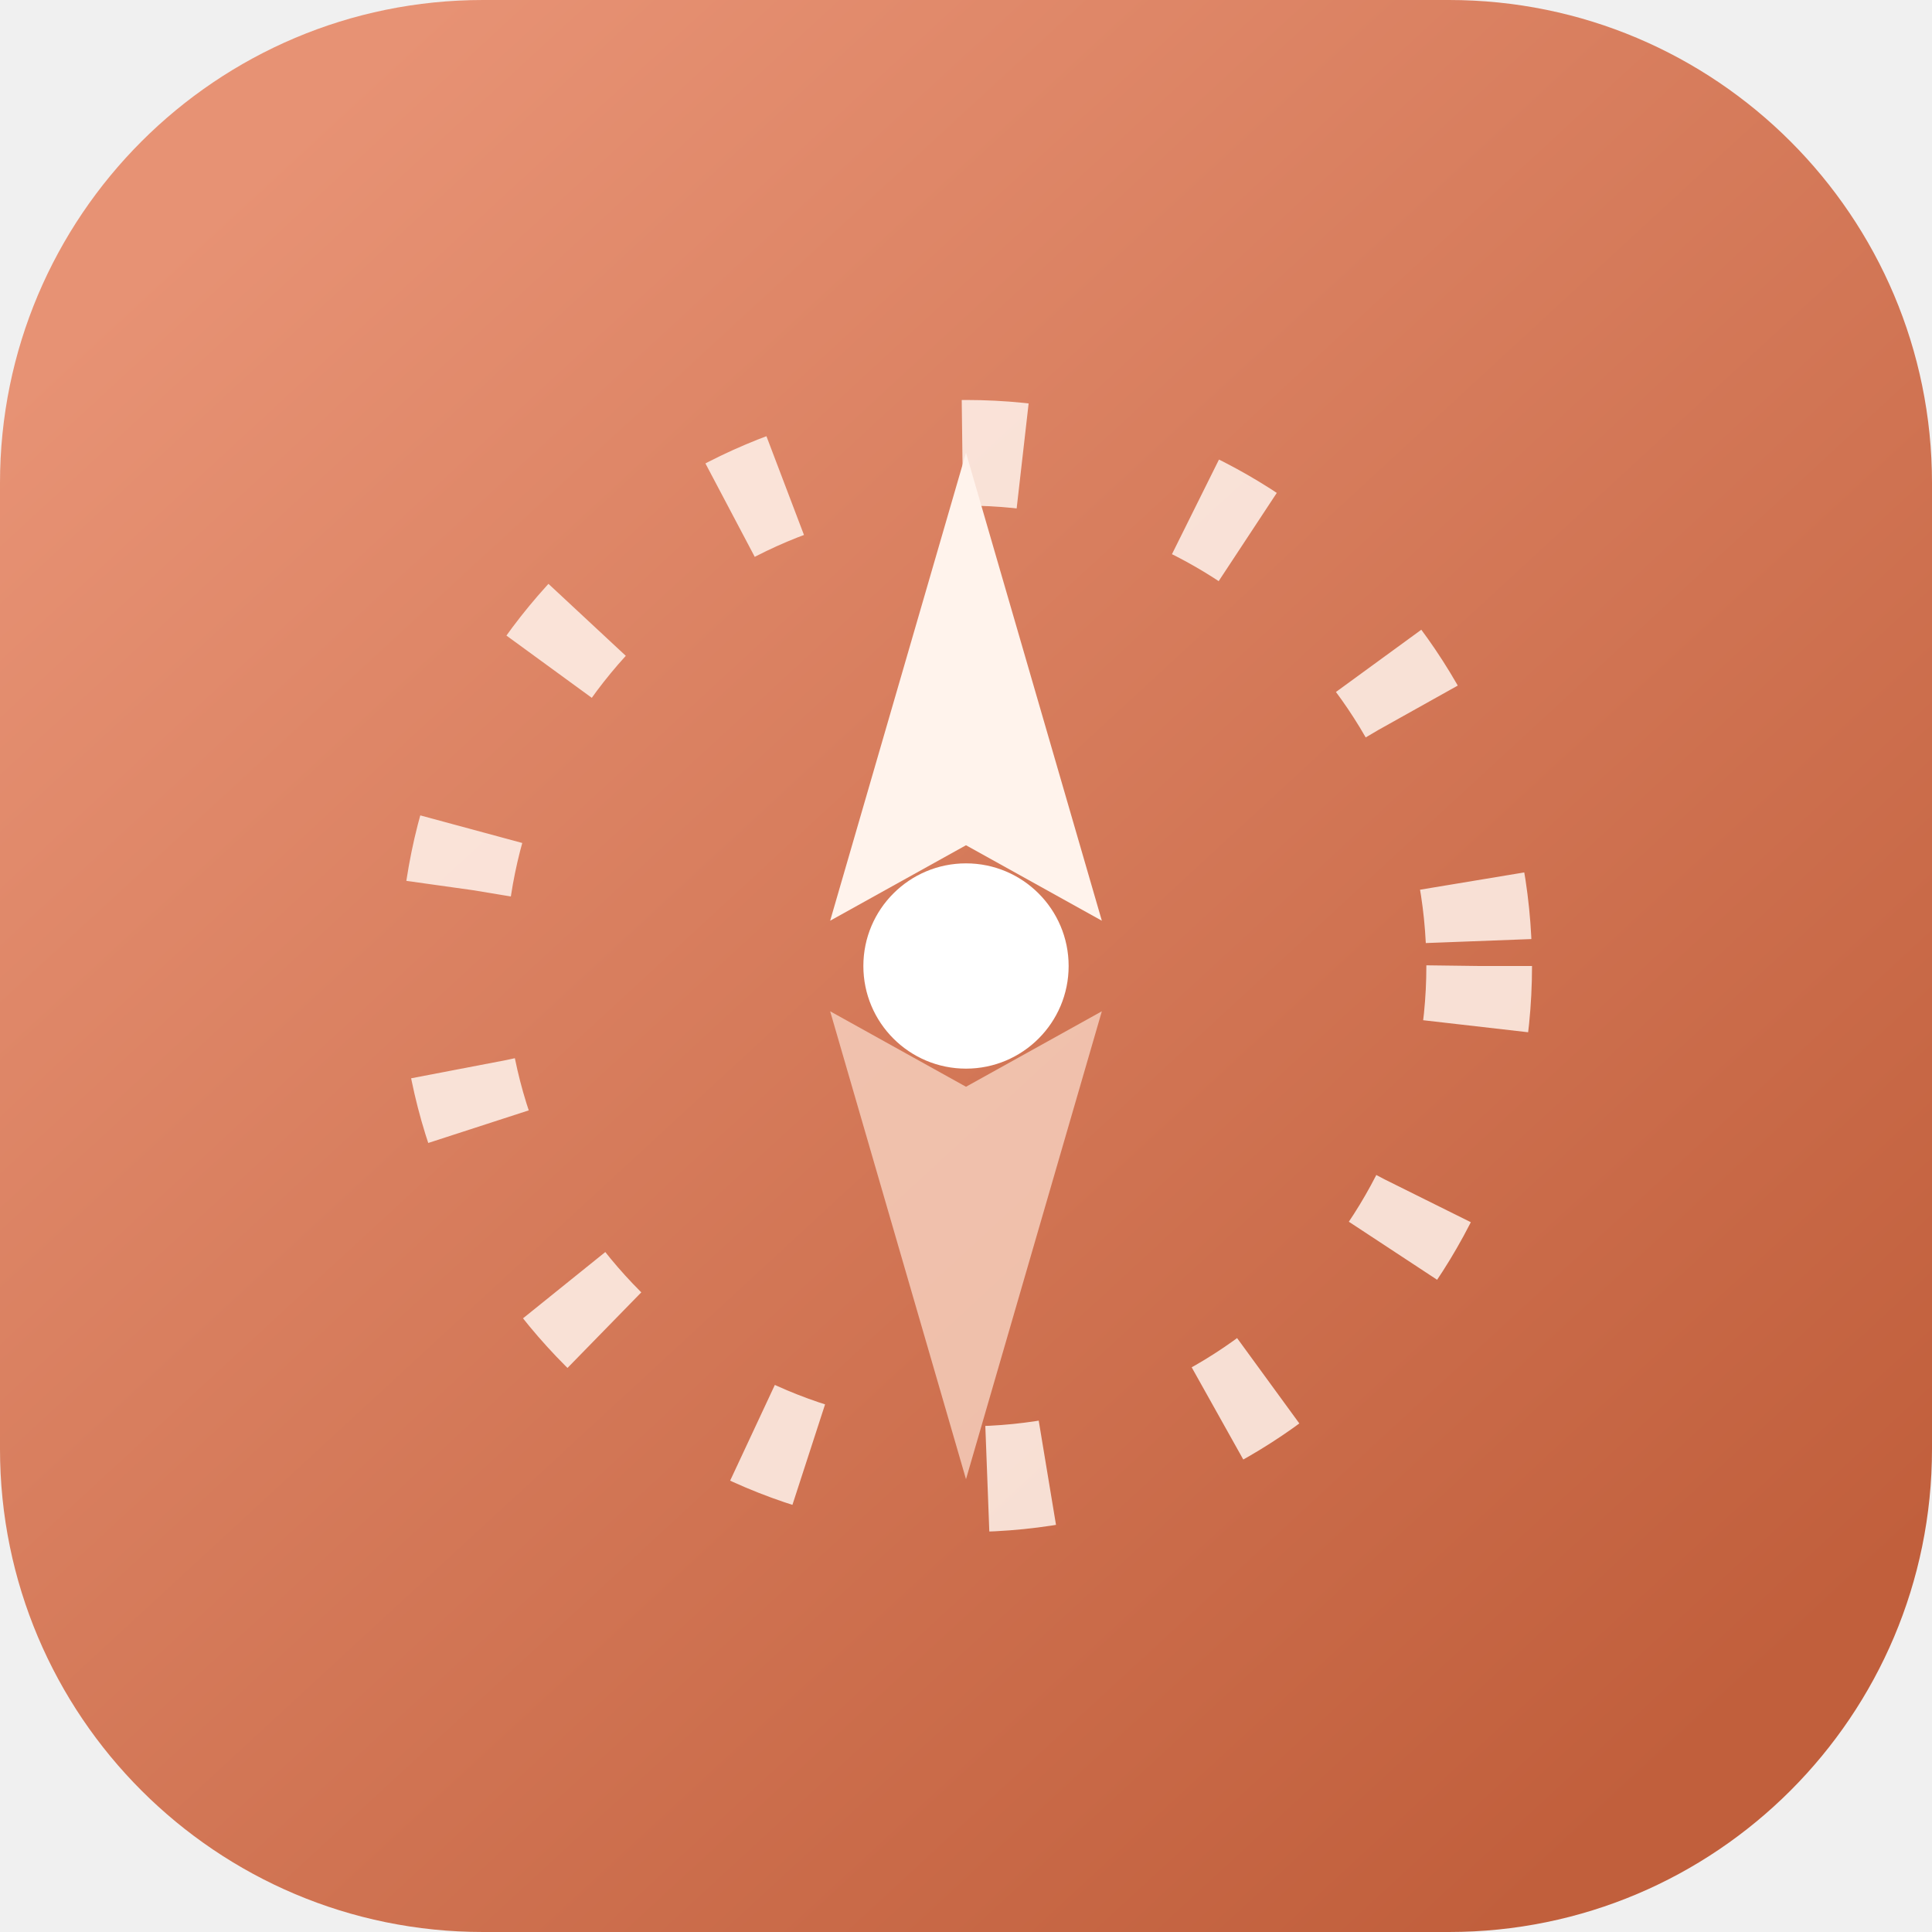
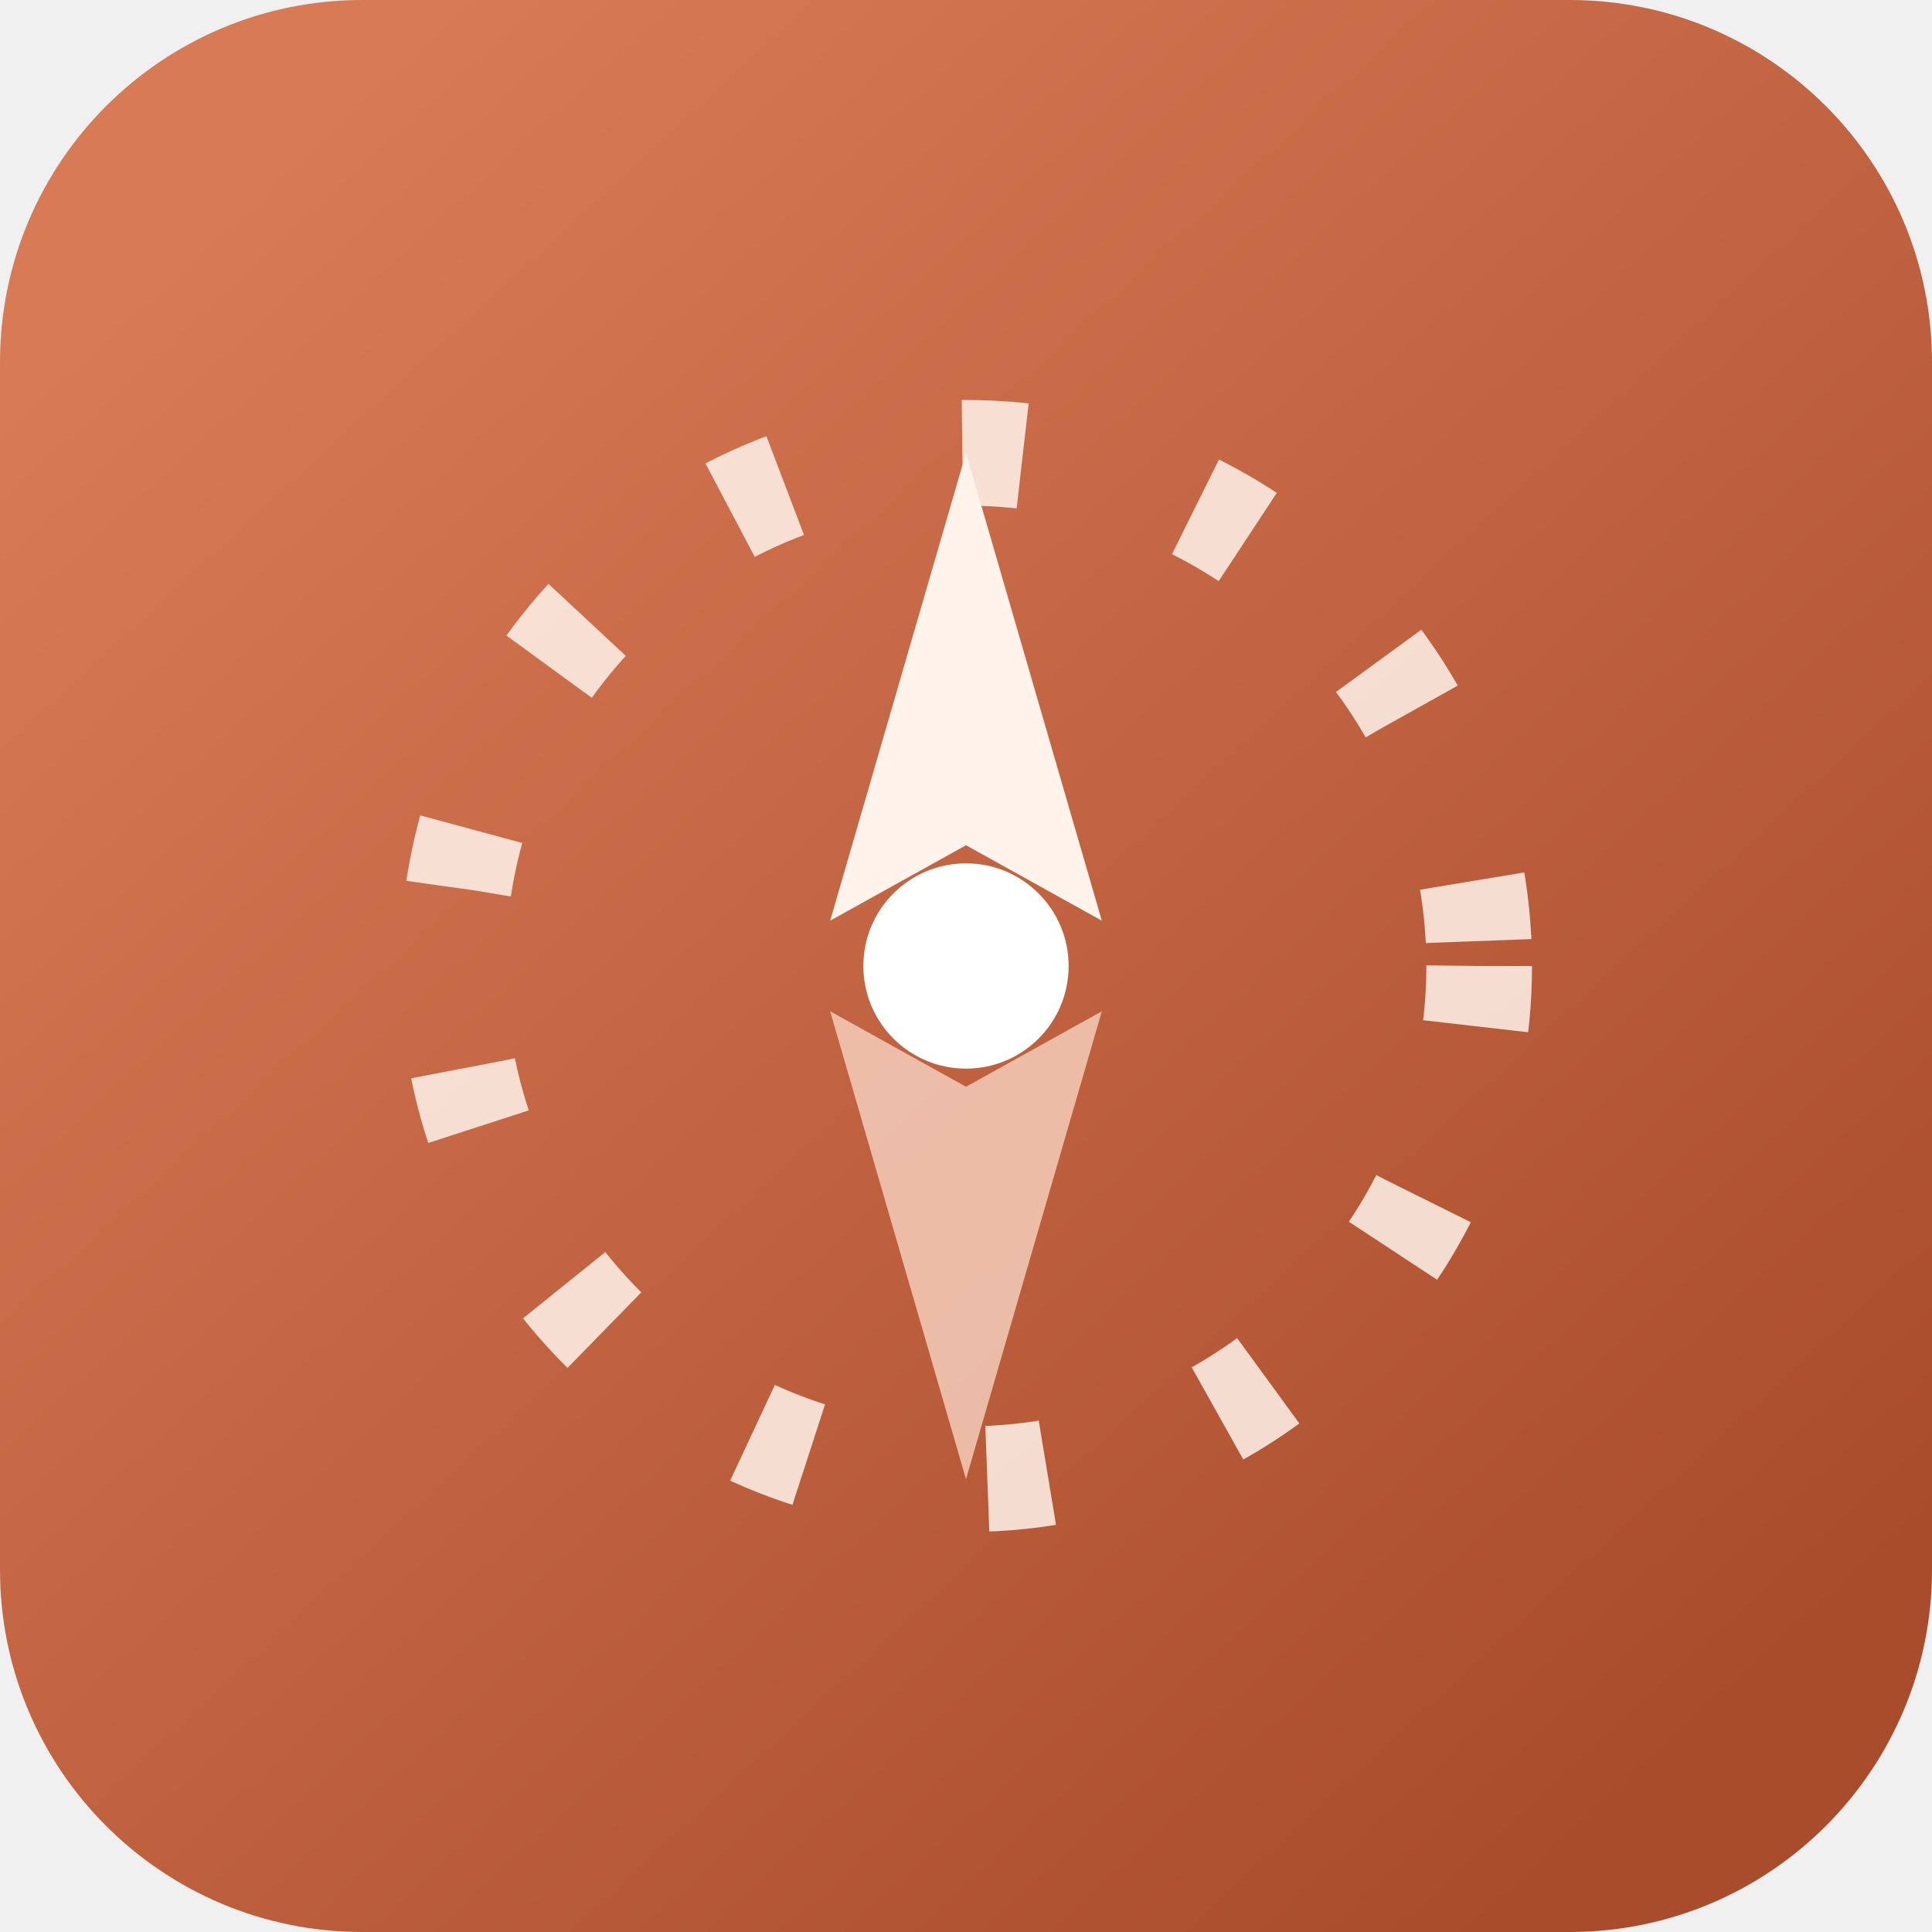
<svg xmlns="http://www.w3.org/2000/svg" viewBox="0 0 64 64" role="img" aria-label="Questra">
  <defs>
    <linearGradient id="questra-favicon" x1="8" y1="6" x2="56" y2="58" gradientUnits="userSpaceOnUse">
-       <stop stop-color="#e79274" />
-       <stop offset="1" stop-color="#c15f3c" />
+       <stop stop-color="#d97a56" />
+       <stop offset="1" stop-color="#a94c2b" />
    </linearGradient>
  </defs>
-   <rect width="64" height="64" rx="16" fill="url(#questra-favicon)" />
+   <rect width="64" height="64" rx="12" fill="url(#questra-favicon)" />
  <circle cx="32" cy="32" r="17" fill="none" stroke="#fff3ec" stroke-width="3.5" stroke-dasharray="2 6" opacity="0.85" />
  <path d="M32 15 L36.5 30.5 L32 28 L27.5 30.5 Z" fill="#fff3ec" />
  <path d="M32 49 L36.5 33.5 L32 36 L27.5 33.5 Z" fill="#f8d3c2" opacity="0.8" />
  <circle cx="32" cy="32" r="3.4" fill="#ffffff" />
</svg>
